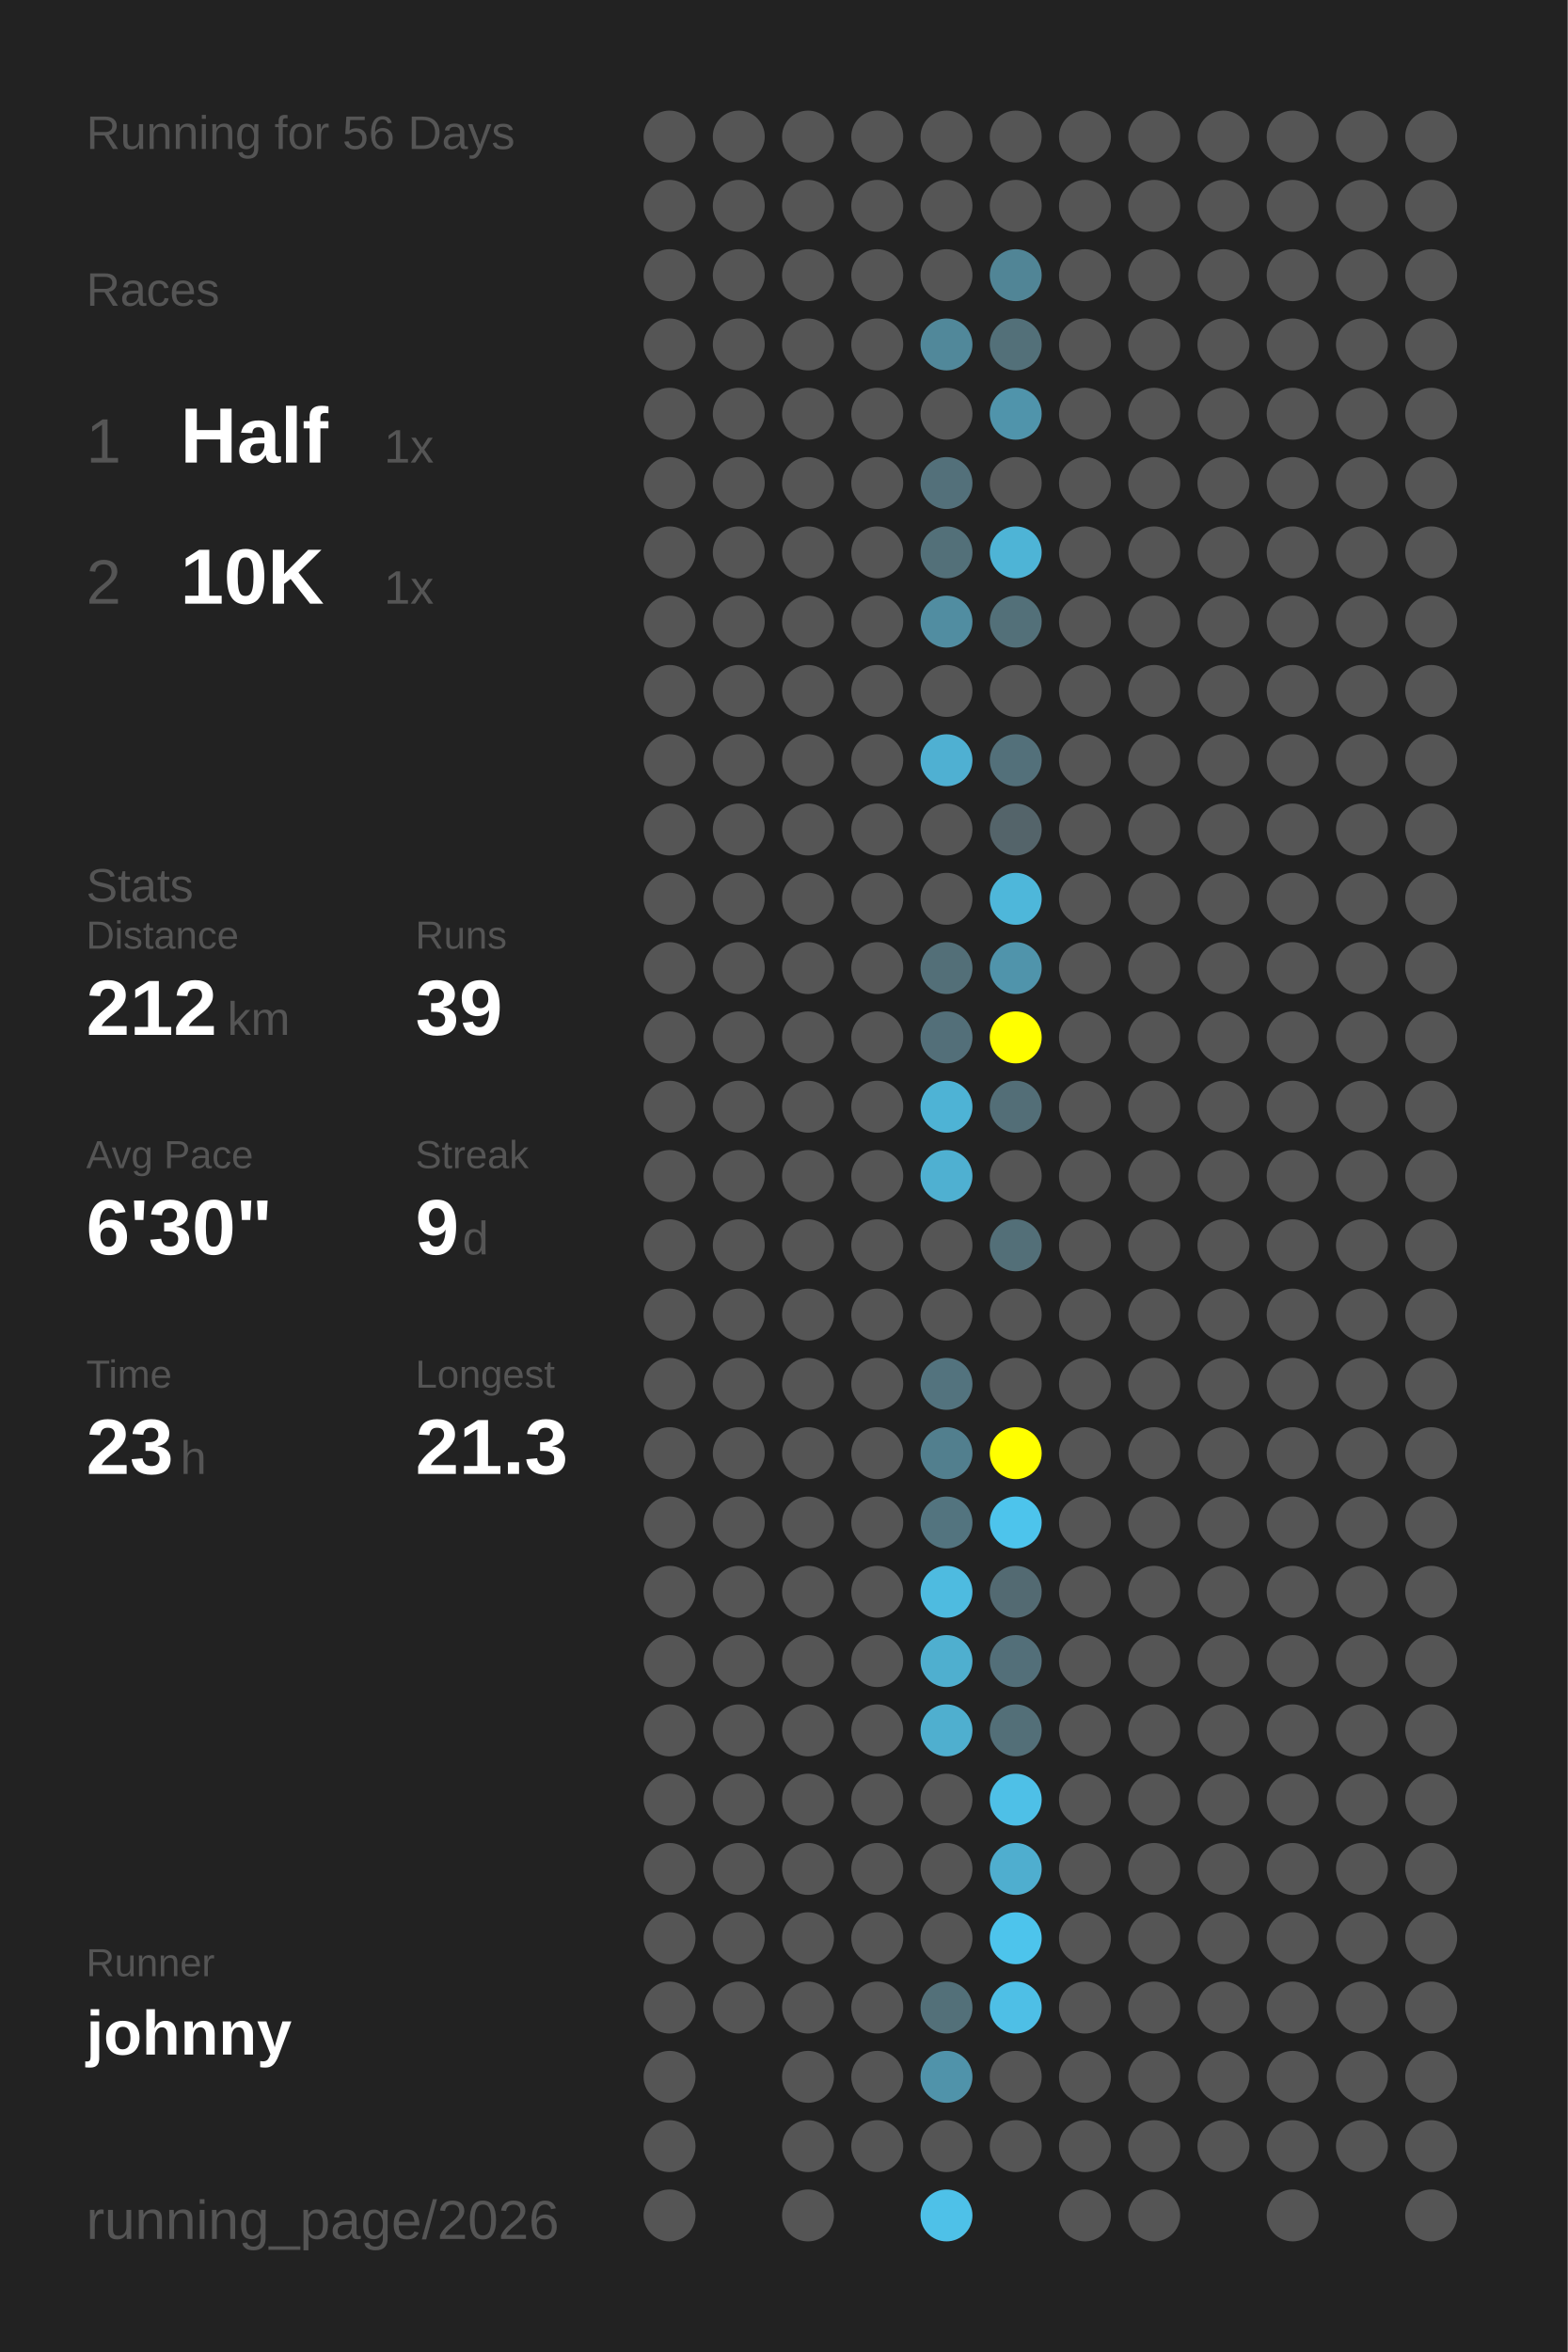
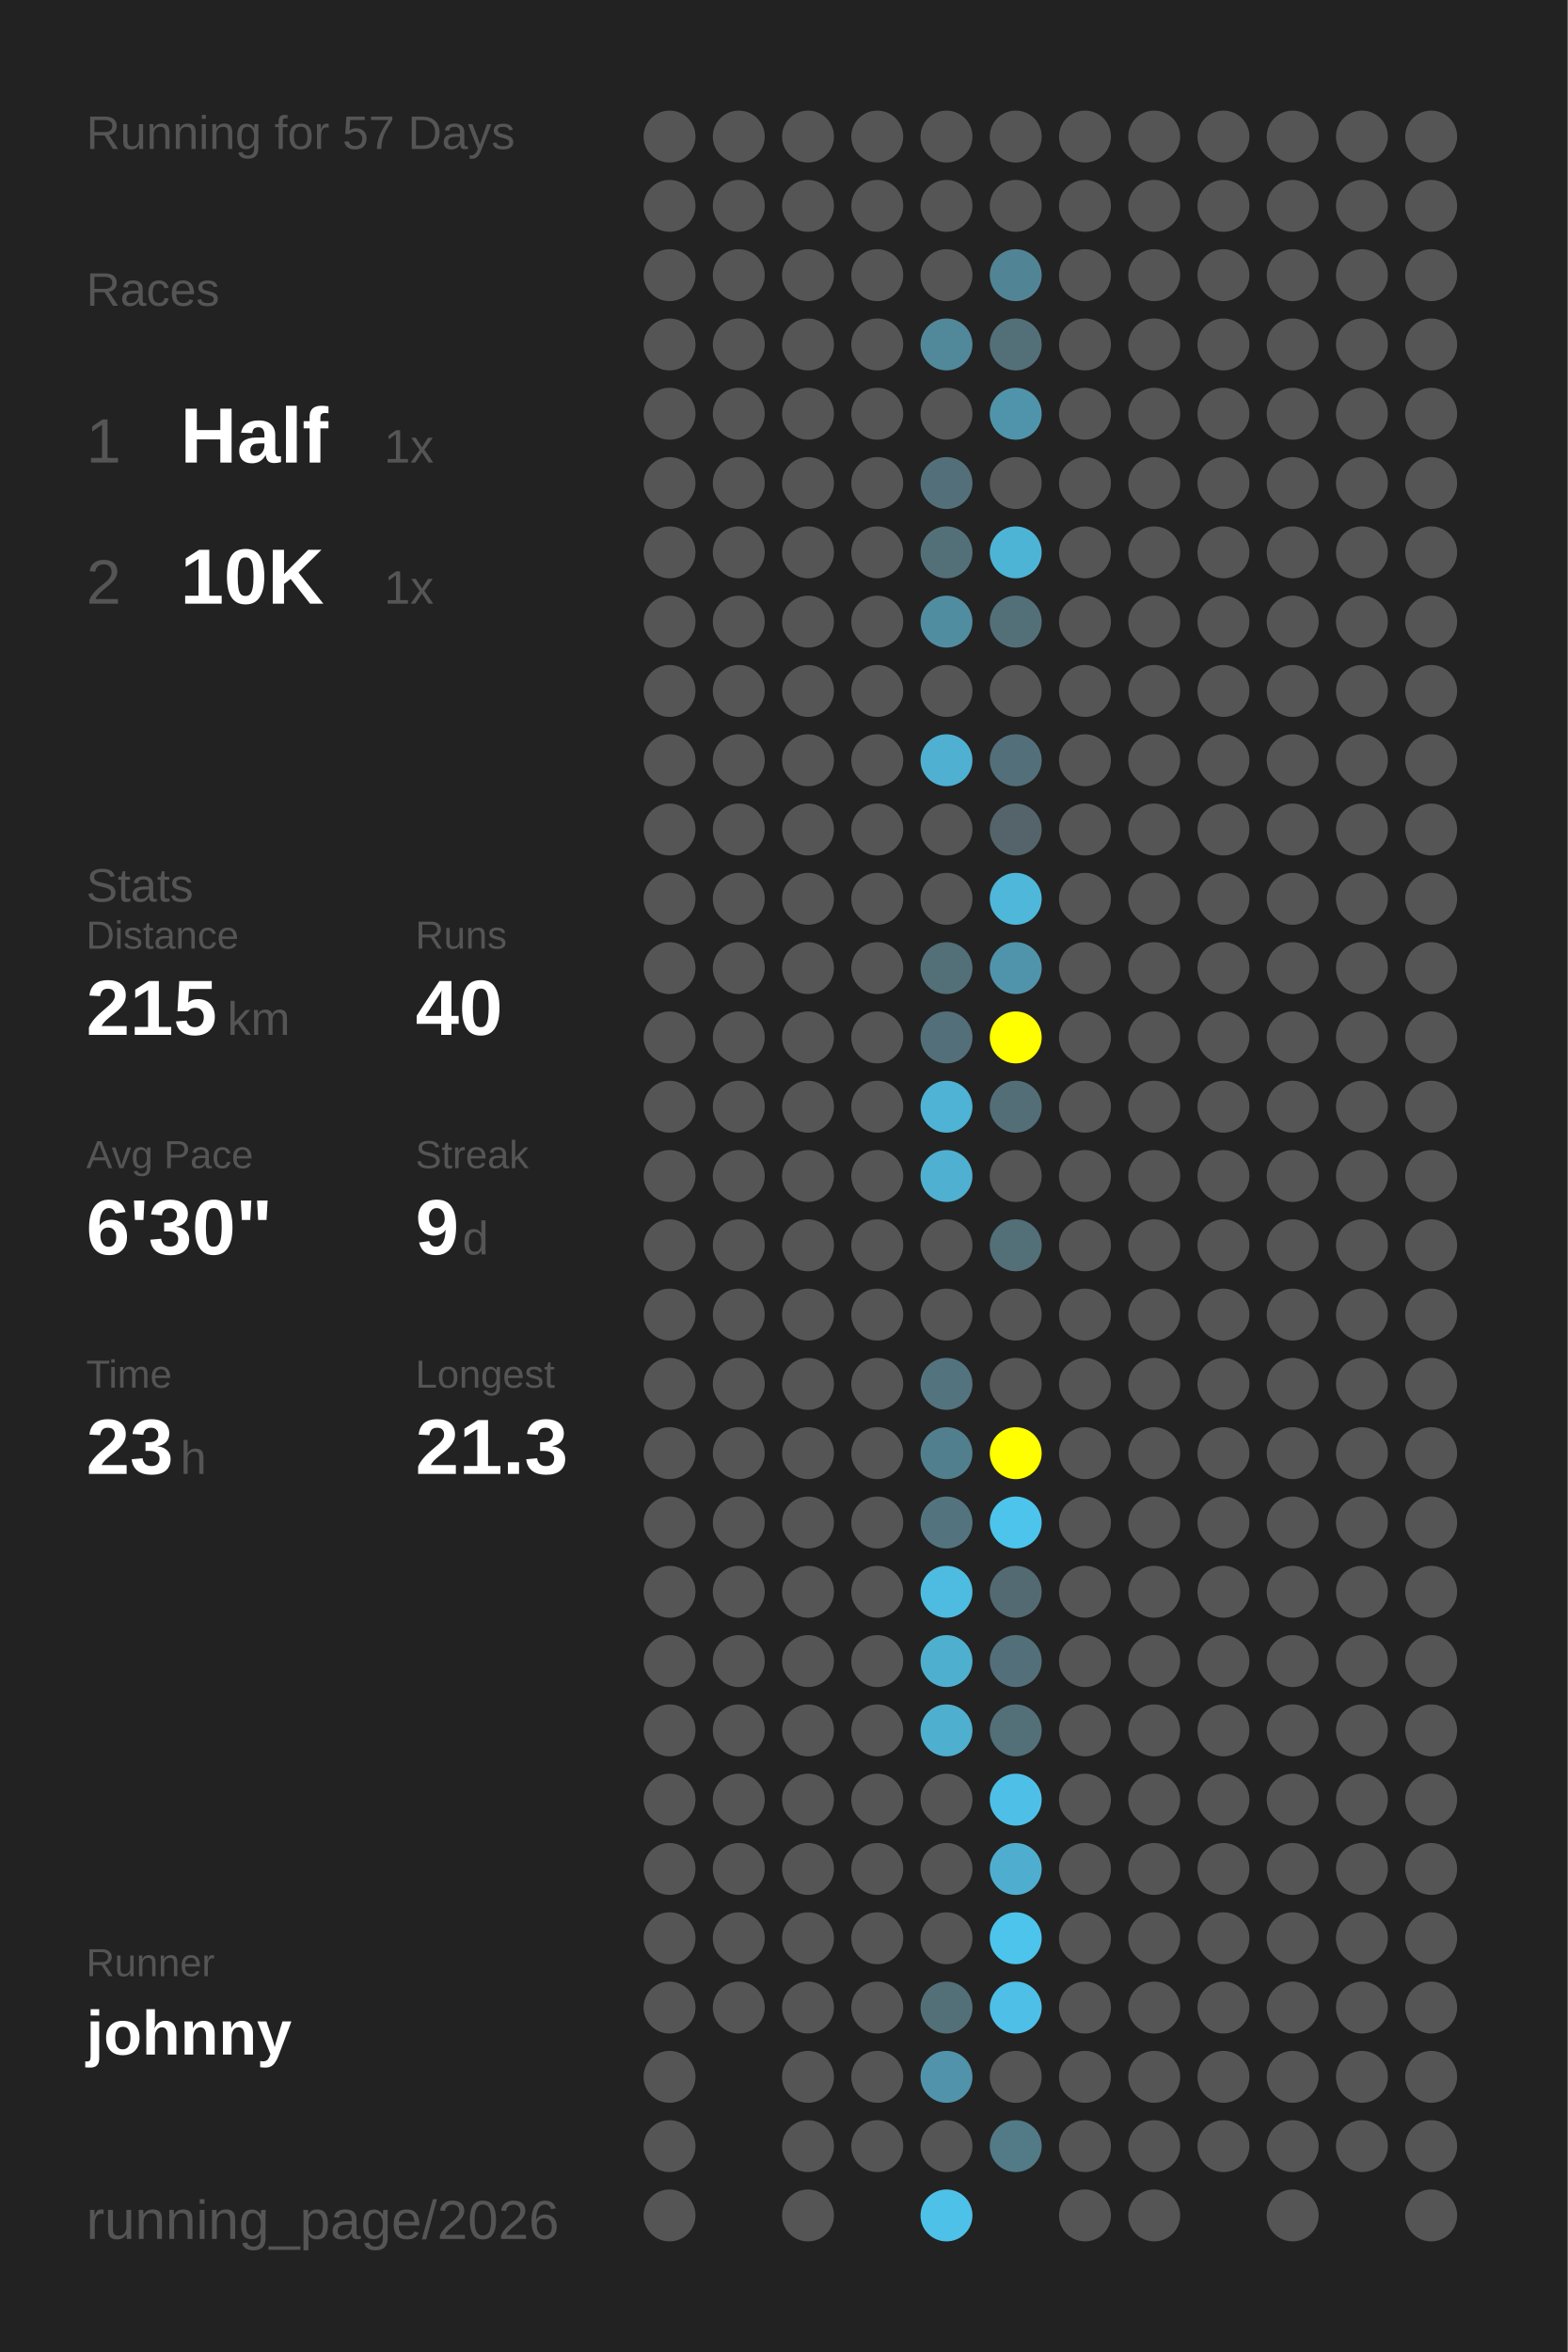
<svg xmlns="http://www.w3.org/2000/svg" baseProfile="full" height="300mm" version="1.1" viewBox="0,0,200,300" width="200mm">
  <defs />
  <rect fill="#222222" height="300" width="200" x="0" y="0" />
-   <text fill="#555555" style="font-size:6px; font-family:Arial;" x="11" y="19">Running for 56 Days</text>
+   <text fill="#555555" style="font-size:6px; font-family:Arial;" x="11" y="19">Running for 57 Days</text>
  <text fill="#555555" style="font-size:6px; font-family:Arial;" x="11" y="39">Races</text>
  <text fill="#555555" style="font-size:8px; font-family:Arial;" x="11" y="59">1</text>
  <text fill="#FFFFFF" style="font-size:10px; font-family:Arial; font-weight:bold;" x="23" y="59">Half</text>
  <text fill="#555555" style="font-size:6px; font-family:Arial;" x="49" y="59">1x</text>
  <text fill="#555555" style="font-size:8px; font-family:Arial;" x="11" y="77">2</text>
  <text fill="#FFFFFF" style="font-size:10px; font-family:Arial; font-weight:bold;" x="23" y="77">10K</text>
  <text fill="#555555" style="font-size:6px; font-family:Arial;" x="49" y="77">1x</text>
  <text fill="#555555" style="font-size:6px; font-family:Arial;" x="11" y="115">Stats</text>
  <text fill="#555555" style="font-size:5px; font-family:Arial;" x="11" y="121">Distance</text>
-   <text fill="#FFFFFF" style="font-size:10px; font-family:Arial; font-weight:bold;" x="11" y="132">212</text>
+   <text fill="#FFFFFF" style="font-size:10px; font-family:Arial; font-weight:bold;" x="11" y="132">215</text>
  <text fill="#555555" style="font-size:6px; font-family:Arial;" x="29" y="132">km</text>
  <text fill="#555555" style="font-size:5px; font-family:Arial;" x="53" y="121">Runs</text>
-   <text fill="#FFFFFF" style="font-size:10px; font-family:Arial; font-weight:bold;" x="53" y="132">39</text>
+   <text fill="#FFFFFF" style="font-size:10px; font-family:Arial; font-weight:bold;" x="53" y="132">40</text>
  <text fill="#555555" style="font-size:5px; font-family:Arial;" x="11" y="149">Avg Pace</text>
  <text fill="#FFFFFF" style="font-size:10px; font-family:Arial; font-weight:bold;" x="11" y="160">6'30"</text>
  <text fill="#555555" style="font-size:5px; font-family:Arial;" x="53" y="149">Streak</text>
  <text fill="#FFFFFF" style="font-size:10px; font-family:Arial; font-weight:bold;" x="53" y="160">9</text>
  <text fill="#555555" style="font-size:6px; font-family:Arial;" x="59" y="160">d</text>
  <text fill="#555555" style="font-size:5px; font-family:Arial;" x="11" y="177">Time</text>
  <text fill="#FFFFFF" style="font-size:10px; font-family:Arial; font-weight:bold;" x="11" y="188">23</text>
  <text fill="#555555" style="font-size:6px; font-family:Arial;" x="23" y="188">h</text>
  <text fill="#555555" style="font-size:5px; font-family:Arial;" x="53" y="177">Longest</text>
  <text fill="#FFFFFF" style="font-size:10px; font-family:Arial; font-weight:bold;" x="53" y="188">21.3</text>
  <text fill="#555555" style="font-size:5px; font-family:Arial;" x="11" y="252.065">Runner</text>
  <text fill="#FFFFFF" style="font-size:8px; font-family:Arial; font-weight:bold;" x="11" y="262.065">johnny</text>
  <text fill="#555555" style="font-size:7px; font-family:Arial;" x="11" y="285.581">running_page/2026</text>
  <circle cx="85.417" cy="17.419" fill="#555555" r="3.312" />
  <circle cx="85.417" cy="26.258" fill="#555555" r="3.312" />
  <circle cx="85.417" cy="35.097" fill="#555555" r="3.312" />
  <circle cx="85.417" cy="43.935" fill="#555555" r="3.312" />
  <circle cx="85.417" cy="52.774" fill="#555555" r="3.312" />
  <circle cx="85.417" cy="61.613" fill="#555555" r="3.312" />
  <circle cx="85.417" cy="70.452" fill="#555555" r="3.312" />
  <circle cx="85.417" cy="79.29" fill="#555555" r="3.312" />
  <circle cx="85.417" cy="88.129" fill="#555555" r="3.312" />
  <circle cx="85.417" cy="96.968" fill="#555555" r="3.312" />
  <circle cx="85.417" cy="105.806" fill="#555555" r="3.312" />
  <circle cx="85.417" cy="114.645" fill="#555555" r="3.312" />
  <circle cx="85.417" cy="123.484" fill="#555555" r="3.312" />
  <circle cx="85.417" cy="132.323" fill="#555555" r="3.312" />
  <circle cx="85.417" cy="141.161" fill="#555555" r="3.312" />
  <circle cx="85.417" cy="150" fill="#555555" r="3.312" />
  <circle cx="85.417" cy="158.839" fill="#555555" r="3.312" />
  <circle cx="85.417" cy="167.677" fill="#555555" r="3.312" />
  <circle cx="85.417" cy="176.516" fill="#555555" r="3.312" />
  <circle cx="85.417" cy="185.355" fill="#555555" r="3.312" />
  <circle cx="85.417" cy="194.194" fill="#555555" r="3.312" />
  <circle cx="85.417" cy="203.032" fill="#555555" r="3.312" />
  <circle cx="85.417" cy="211.871" fill="#555555" r="3.312" />
  <circle cx="85.417" cy="220.71" fill="#555555" r="3.312" />
  <circle cx="85.417" cy="229.548" fill="#555555" r="3.312" />
  <circle cx="85.417" cy="238.387" fill="#555555" r="3.312" />
  <circle cx="85.417" cy="247.226" fill="#555555" r="3.312" />
  <circle cx="85.417" cy="256.065" fill="#555555" r="3.312" />
  <circle cx="85.417" cy="264.903" fill="#555555" r="3.312" />
  <circle cx="85.417" cy="273.742" fill="#555555" r="3.312" />
  <circle cx="85.417" cy="282.581" fill="#555555" r="3.312" />
  <circle cx="94.25" cy="17.419" fill="#555555" r="3.312" />
  <circle cx="94.25" cy="26.258" fill="#555555" r="3.312" />
  <circle cx="94.25" cy="35.097" fill="#555555" r="3.312" />
  <circle cx="94.25" cy="43.935" fill="#555555" r="3.312" />
  <circle cx="94.25" cy="52.774" fill="#555555" r="3.312" />
  <circle cx="94.25" cy="61.613" fill="#555555" r="3.312" />
  <circle cx="94.25" cy="70.452" fill="#555555" r="3.312" />
  <circle cx="94.25" cy="79.29" fill="#555555" r="3.312" />
  <circle cx="94.25" cy="88.129" fill="#555555" r="3.312" />
  <circle cx="94.25" cy="96.968" fill="#555555" r="3.312" />
  <circle cx="94.25" cy="105.806" fill="#555555" r="3.312" />
  <circle cx="94.25" cy="114.645" fill="#555555" r="3.312" />
  <circle cx="94.25" cy="123.484" fill="#555555" r="3.312" />
  <circle cx="94.25" cy="132.323" fill="#555555" r="3.312" />
  <circle cx="94.25" cy="141.161" fill="#555555" r="3.312" />
  <circle cx="94.25" cy="150" fill="#555555" r="3.312" />
  <circle cx="94.25" cy="158.839" fill="#555555" r="3.312" />
  <circle cx="94.25" cy="167.677" fill="#555555" r="3.312" />
  <circle cx="94.25" cy="176.516" fill="#555555" r="3.312" />
  <circle cx="94.25" cy="185.355" fill="#555555" r="3.312" />
  <circle cx="94.25" cy="194.194" fill="#555555" r="3.312" />
  <circle cx="94.25" cy="203.032" fill="#555555" r="3.312" />
  <circle cx="94.25" cy="211.871" fill="#555555" r="3.312" />
  <circle cx="94.25" cy="220.71" fill="#555555" r="3.312" />
  <circle cx="94.25" cy="229.548" fill="#555555" r="3.312" />
  <circle cx="94.25" cy="238.387" fill="#555555" r="3.312" />
  <circle cx="94.25" cy="247.226" fill="#555555" r="3.312" />
  <circle cx="94.25" cy="256.065" fill="#555555" r="3.312" />
  <circle cx="103.083" cy="17.419" fill="#555555" r="3.312" />
  <circle cx="103.083" cy="26.258" fill="#555555" r="3.312" />
  <circle cx="103.083" cy="35.097" fill="#555555" r="3.312" />
  <circle cx="103.083" cy="43.935" fill="#555555" r="3.312" />
  <circle cx="103.083" cy="52.774" fill="#555555" r="3.312" />
  <circle cx="103.083" cy="61.613" fill="#555555" r="3.312" />
  <circle cx="103.083" cy="70.452" fill="#555555" r="3.312" />
  <circle cx="103.083" cy="79.29" fill="#555555" r="3.312" />
  <circle cx="103.083" cy="88.129" fill="#555555" r="3.312" />
  <circle cx="103.083" cy="96.968" fill="#555555" r="3.312" />
  <circle cx="103.083" cy="105.806" fill="#555555" r="3.312" />
  <circle cx="103.083" cy="114.645" fill="#555555" r="3.312" />
  <circle cx="103.083" cy="123.484" fill="#555555" r="3.312" />
  <circle cx="103.083" cy="132.323" fill="#555555" r="3.312" />
  <circle cx="103.083" cy="141.161" fill="#555555" r="3.312" />
  <circle cx="103.083" cy="150" fill="#555555" r="3.312" />
  <circle cx="103.083" cy="158.839" fill="#555555" r="3.312" />
  <circle cx="103.083" cy="167.677" fill="#555555" r="3.312" />
  <circle cx="103.083" cy="176.516" fill="#555555" r="3.312" />
  <circle cx="103.083" cy="185.355" fill="#555555" r="3.312" />
  <circle cx="103.083" cy="194.194" fill="#555555" r="3.312" />
  <circle cx="103.083" cy="203.032" fill="#555555" r="3.312" />
  <circle cx="103.083" cy="211.871" fill="#555555" r="3.312" />
  <circle cx="103.083" cy="220.71" fill="#555555" r="3.312" />
  <circle cx="103.083" cy="229.548" fill="#555555" r="3.312" />
  <circle cx="103.083" cy="238.387" fill="#555555" r="3.312" />
  <circle cx="103.083" cy="247.226" fill="#555555" r="3.312" />
  <circle cx="103.083" cy="256.065" fill="#555555" r="3.312" />
  <circle cx="103.083" cy="264.903" fill="#555555" r="3.312" />
  <circle cx="103.083" cy="273.742" fill="#555555" r="3.312" />
  <circle cx="103.083" cy="282.581" fill="#555555" r="3.312" />
  <circle cx="111.917" cy="17.419" fill="#555555" r="3.312" />
  <circle cx="111.917" cy="26.258" fill="#555555" r="3.312" />
  <circle cx="111.917" cy="35.097" fill="#555555" r="3.312" />
  <circle cx="111.917" cy="43.935" fill="#555555" r="3.312" />
  <circle cx="111.917" cy="52.774" fill="#555555" r="3.312" />
  <circle cx="111.917" cy="61.613" fill="#555555" r="3.312" />
  <circle cx="111.917" cy="70.452" fill="#555555" r="3.312" />
  <circle cx="111.917" cy="79.29" fill="#555555" r="3.312" />
  <circle cx="111.917" cy="88.129" fill="#555555" r="3.312" />
  <circle cx="111.917" cy="96.968" fill="#555555" r="3.312" />
  <circle cx="111.917" cy="105.806" fill="#555555" r="3.312" />
  <circle cx="111.917" cy="114.645" fill="#555555" r="3.312" />
  <circle cx="111.917" cy="123.484" fill="#555555" r="3.312" />
  <circle cx="111.917" cy="132.323" fill="#555555" r="3.312" />
  <circle cx="111.917" cy="141.161" fill="#555555" r="3.312" />
  <circle cx="111.917" cy="150" fill="#555555" r="3.312" />
  <circle cx="111.917" cy="158.839" fill="#555555" r="3.312" />
  <circle cx="111.917" cy="167.677" fill="#555555" r="3.312" />
  <circle cx="111.917" cy="176.516" fill="#555555" r="3.312" />
  <circle cx="111.917" cy="185.355" fill="#555555" r="3.312" />
  <circle cx="111.917" cy="194.194" fill="#555555" r="3.312" />
  <circle cx="111.917" cy="203.032" fill="#555555" r="3.312" />
  <circle cx="111.917" cy="211.871" fill="#555555" r="3.312" />
  <circle cx="111.917" cy="220.71" fill="#555555" r="3.312" />
  <circle cx="111.917" cy="229.548" fill="#555555" r="3.312" />
  <circle cx="111.917" cy="238.387" fill="#555555" r="3.312" />
  <circle cx="111.917" cy="247.226" fill="#555555" r="3.312" />
  <circle cx="111.917" cy="256.065" fill="#555555" r="3.312" />
  <circle cx="111.917" cy="264.903" fill="#555555" r="3.312" />
  <circle cx="111.917" cy="273.742" fill="#555555" r="3.312" />
  <circle cx="120.75" cy="17.419" fill="#555555" r="3.312" />
  <circle cx="120.75" cy="26.258" fill="#555555" r="3.312" />
  <circle cx="120.75" cy="35.097" fill="#555555" r="3.312" />
  <circle cx="120.75" cy="43.935" fill="#51889a" r="3.312" />
  <circle cx="120.75" cy="52.774" fill="#555555" r="3.312" />
  <circle cx="120.75" cy="61.613" fill="#53707a" r="3.312" />
  <circle cx="120.75" cy="70.452" fill="#537079" r="3.312" />
  <circle cx="120.75" cy="79.29" fill="#518da1" r="3.312" />
  <circle cx="120.75" cy="88.129" fill="#555555" r="3.312" />
  <circle cx="120.75" cy="96.968" fill="#4fb0d2" r="3.312" />
  <circle cx="120.75" cy="105.806" fill="#555555" r="3.312" />
  <circle cx="120.75" cy="114.645" fill="#555555" r="3.312" />
  <circle cx="120.75" cy="123.484" fill="#536f78" r="3.312" />
  <circle cx="120.75" cy="132.323" fill="#536f79" r="3.312" />
  <circle cx="120.75" cy="141.161" fill="#4eb3d5" r="3.312" />
  <circle cx="120.75" cy="150" fill="#4fb0d1" r="3.312" />
  <circle cx="120.75" cy="158.839" fill="#555555" r="3.312" />
  <circle cx="120.75" cy="167.677" fill="#555555" r="3.312" />
  <circle cx="120.75" cy="176.516" fill="#53737e" r="3.312" />
  <circle cx="120.75" cy="185.355" fill="#527f8e" r="3.312" />
  <circle cx="120.75" cy="194.194" fill="#53747f" r="3.312" />
  <circle cx="120.75" cy="203.032" fill="#4ebbe0" r="3.312" />
  <circle cx="120.75" cy="211.871" fill="#4fafcf" r="3.312" />
  <circle cx="120.75" cy="220.71" fill="#4fafcf" r="3.312" />
  <circle cx="120.75" cy="229.548" fill="#555555" r="3.312" />
  <circle cx="120.75" cy="238.387" fill="#555555" r="3.312" />
  <circle cx="120.75" cy="247.226" fill="#555555" r="3.312" />
  <circle cx="120.75" cy="256.065" fill="#537079" r="3.312" />
  <circle cx="120.75" cy="264.903" fill="#5093aa" r="3.312" />
  <circle cx="120.75" cy="273.742" fill="#555555" r="3.312" />
  <circle cx="120.75" cy="282.581" fill="#4ec1e8" r="3.312" />
  <circle cx="129.583" cy="17.419" fill="#555555" r="3.312" />
  <circle cx="129.583" cy="26.258" fill="#555555" r="3.312" />
  <circle cx="129.583" cy="35.097" fill="#518596" r="3.312" />
  <circle cx="129.583" cy="43.935" fill="#537079" r="3.312" />
  <circle cx="129.583" cy="52.774" fill="#5094ab" r="3.312" />
  <circle cx="129.583" cy="61.613" fill="#555555" r="3.312" />
  <circle cx="129.583" cy="70.452" fill="#4eb4d6" r="3.312" />
  <circle cx="129.583" cy="79.29" fill="#537079" r="3.312" />
  <circle cx="129.583" cy="88.129" fill="#555555" r="3.312" />
  <circle cx="129.583" cy="96.968" fill="#53707a" r="3.312" />
  <circle cx="129.583" cy="105.806" fill="#54646a" r="3.312" />
  <circle cx="129.583" cy="114.645" fill="#4eb7da" r="3.312" />
  <circle cx="129.583" cy="123.484" fill="#5094ab" r="3.312" />
  <circle cx="129.583" cy="132.323" fill="#FFFF00" r="3.312" />
  <circle cx="129.583" cy="141.161" fill="#536e77" r="3.312" />
  <circle cx="129.583" cy="150" fill="#555555" r="3.312" />
  <circle cx="129.583" cy="158.839" fill="#536f78" r="3.312" />
  <circle cx="129.583" cy="167.677" fill="#555555" r="3.312" />
  <circle cx="129.583" cy="176.516" fill="#555555" r="3.312" />
  <circle cx="129.583" cy="185.355" fill="#FFFF00" r="3.312" />
  <circle cx="129.583" cy="194.194" fill="#4dc4ec" r="3.312" />
  <circle cx="129.583" cy="203.032" fill="#536a72" r="3.312" />
  <circle cx="129.583" cy="211.871" fill="#536f79" r="3.312" />
  <circle cx="129.583" cy="220.71" fill="#536f78" r="3.312" />
  <circle cx="129.583" cy="229.548" fill="#4ec0e7" r="3.312" />
  <circle cx="129.583" cy="238.387" fill="#4faecf" r="3.312" />
  <circle cx="129.583" cy="247.226" fill="#4dc4ec" r="3.312" />
  <circle cx="129.583" cy="256.065" fill="#4ebfe6" r="3.312" />
  <circle cx="129.583" cy="264.903" fill="#555555" r="3.312" />
-   <circle cx="129.583" cy="273.742" fill="#555555" r="3.312" />
+   <circle cx="129.583" cy="273.742" fill="#527a87" r="3.312" />
  <circle cx="138.417" cy="17.419" fill="#555555" r="3.312" />
  <circle cx="138.417" cy="26.258" fill="#555555" r="3.312" />
  <circle cx="138.417" cy="35.097" fill="#555555" r="3.312" />
  <circle cx="138.417" cy="43.935" fill="#555555" r="3.312" />
  <circle cx="138.417" cy="52.774" fill="#555555" r="3.312" />
  <circle cx="138.417" cy="61.613" fill="#555555" r="3.312" />
  <circle cx="138.417" cy="70.452" fill="#555555" r="3.312" />
  <circle cx="138.417" cy="79.29" fill="#555555" r="3.312" />
  <circle cx="138.417" cy="88.129" fill="#555555" r="3.312" />
  <circle cx="138.417" cy="96.968" fill="#555555" r="3.312" />
  <circle cx="138.417" cy="105.806" fill="#555555" r="3.312" />
  <circle cx="138.417" cy="114.645" fill="#555555" r="3.312" />
  <circle cx="138.417" cy="123.484" fill="#555555" r="3.312" />
  <circle cx="138.417" cy="132.323" fill="#555555" r="3.312" />
  <circle cx="138.417" cy="141.161" fill="#555555" r="3.312" />
  <circle cx="138.417" cy="150" fill="#555555" r="3.312" />
  <circle cx="138.417" cy="158.839" fill="#555555" r="3.312" />
  <circle cx="138.417" cy="167.677" fill="#555555" r="3.312" />
  <circle cx="138.417" cy="176.516" fill="#555555" r="3.312" />
  <circle cx="138.417" cy="185.355" fill="#555555" r="3.312" />
  <circle cx="138.417" cy="194.194" fill="#555555" r="3.312" />
  <circle cx="138.417" cy="203.032" fill="#555555" r="3.312" />
  <circle cx="138.417" cy="211.871" fill="#555555" r="3.312" />
  <circle cx="138.417" cy="220.71" fill="#555555" r="3.312" />
  <circle cx="138.417" cy="229.548" fill="#555555" r="3.312" />
  <circle cx="138.417" cy="238.387" fill="#555555" r="3.312" />
  <circle cx="138.417" cy="247.226" fill="#555555" r="3.312" />
  <circle cx="138.417" cy="256.065" fill="#555555" r="3.312" />
  <circle cx="138.417" cy="264.903" fill="#555555" r="3.312" />
  <circle cx="138.417" cy="273.742" fill="#555555" r="3.312" />
  <circle cx="138.417" cy="282.581" fill="#555555" r="3.312" />
  <circle cx="147.25" cy="17.419" fill="#555555" r="3.312" />
  <circle cx="147.25" cy="26.258" fill="#555555" r="3.312" />
  <circle cx="147.25" cy="35.097" fill="#555555" r="3.312" />
  <circle cx="147.25" cy="43.935" fill="#555555" r="3.312" />
  <circle cx="147.25" cy="52.774" fill="#555555" r="3.312" />
  <circle cx="147.25" cy="61.613" fill="#555555" r="3.312" />
  <circle cx="147.25" cy="70.452" fill="#555555" r="3.312" />
  <circle cx="147.25" cy="79.29" fill="#555555" r="3.312" />
  <circle cx="147.25" cy="88.129" fill="#555555" r="3.312" />
  <circle cx="147.25" cy="96.968" fill="#555555" r="3.312" />
  <circle cx="147.25" cy="105.806" fill="#555555" r="3.312" />
  <circle cx="147.25" cy="114.645" fill="#555555" r="3.312" />
  <circle cx="147.25" cy="123.484" fill="#555555" r="3.312" />
  <circle cx="147.25" cy="132.323" fill="#555555" r="3.312" />
  <circle cx="147.25" cy="141.161" fill="#555555" r="3.312" />
  <circle cx="147.25" cy="150" fill="#555555" r="3.312" />
  <circle cx="147.25" cy="158.839" fill="#555555" r="3.312" />
  <circle cx="147.25" cy="167.677" fill="#555555" r="3.312" />
  <circle cx="147.25" cy="176.516" fill="#555555" r="3.312" />
  <circle cx="147.25" cy="185.355" fill="#555555" r="3.312" />
  <circle cx="147.25" cy="194.194" fill="#555555" r="3.312" />
  <circle cx="147.25" cy="203.032" fill="#555555" r="3.312" />
  <circle cx="147.25" cy="211.871" fill="#555555" r="3.312" />
  <circle cx="147.25" cy="220.71" fill="#555555" r="3.312" />
  <circle cx="147.25" cy="229.548" fill="#555555" r="3.312" />
  <circle cx="147.25" cy="238.387" fill="#555555" r="3.312" />
  <circle cx="147.25" cy="247.226" fill="#555555" r="3.312" />
  <circle cx="147.25" cy="256.065" fill="#555555" r="3.312" />
  <circle cx="147.25" cy="264.903" fill="#555555" r="3.312" />
  <circle cx="147.25" cy="273.742" fill="#555555" r="3.312" />
  <circle cx="147.25" cy="282.581" fill="#555555" r="3.312" />
  <circle cx="156.083" cy="17.419" fill="#555555" r="3.312" />
  <circle cx="156.083" cy="26.258" fill="#555555" r="3.312" />
  <circle cx="156.083" cy="35.097" fill="#555555" r="3.312" />
  <circle cx="156.083" cy="43.935" fill="#555555" r="3.312" />
  <circle cx="156.083" cy="52.774" fill="#555555" r="3.312" />
  <circle cx="156.083" cy="61.613" fill="#555555" r="3.312" />
  <circle cx="156.083" cy="70.452" fill="#555555" r="3.312" />
  <circle cx="156.083" cy="79.29" fill="#555555" r="3.312" />
  <circle cx="156.083" cy="88.129" fill="#555555" r="3.312" />
  <circle cx="156.083" cy="96.968" fill="#555555" r="3.312" />
  <circle cx="156.083" cy="105.806" fill="#555555" r="3.312" />
  <circle cx="156.083" cy="114.645" fill="#555555" r="3.312" />
  <circle cx="156.083" cy="123.484" fill="#555555" r="3.312" />
  <circle cx="156.083" cy="132.323" fill="#555555" r="3.312" />
  <circle cx="156.083" cy="141.161" fill="#555555" r="3.312" />
  <circle cx="156.083" cy="150" fill="#555555" r="3.312" />
  <circle cx="156.083" cy="158.839" fill="#555555" r="3.312" />
  <circle cx="156.083" cy="167.677" fill="#555555" r="3.312" />
  <circle cx="156.083" cy="176.516" fill="#555555" r="3.312" />
  <circle cx="156.083" cy="185.355" fill="#555555" r="3.312" />
  <circle cx="156.083" cy="194.194" fill="#555555" r="3.312" />
  <circle cx="156.083" cy="203.032" fill="#555555" r="3.312" />
  <circle cx="156.083" cy="211.871" fill="#555555" r="3.312" />
  <circle cx="156.083" cy="220.71" fill="#555555" r="3.312" />
  <circle cx="156.083" cy="229.548" fill="#555555" r="3.312" />
  <circle cx="156.083" cy="238.387" fill="#555555" r="3.312" />
  <circle cx="156.083" cy="247.226" fill="#555555" r="3.312" />
  <circle cx="156.083" cy="256.065" fill="#555555" r="3.312" />
  <circle cx="156.083" cy="264.903" fill="#555555" r="3.312" />
  <circle cx="156.083" cy="273.742" fill="#555555" r="3.312" />
  <circle cx="164.917" cy="17.419" fill="#555555" r="3.312" />
  <circle cx="164.917" cy="26.258" fill="#555555" r="3.312" />
  <circle cx="164.917" cy="35.097" fill="#555555" r="3.312" />
  <circle cx="164.917" cy="43.935" fill="#555555" r="3.312" />
  <circle cx="164.917" cy="52.774" fill="#555555" r="3.312" />
  <circle cx="164.917" cy="61.613" fill="#555555" r="3.312" />
  <circle cx="164.917" cy="70.452" fill="#555555" r="3.312" />
  <circle cx="164.917" cy="79.29" fill="#555555" r="3.312" />
  <circle cx="164.917" cy="88.129" fill="#555555" r="3.312" />
  <circle cx="164.917" cy="96.968" fill="#555555" r="3.312" />
  <circle cx="164.917" cy="105.806" fill="#555555" r="3.312" />
  <circle cx="164.917" cy="114.645" fill="#555555" r="3.312" />
  <circle cx="164.917" cy="123.484" fill="#555555" r="3.312" />
  <circle cx="164.917" cy="132.323" fill="#555555" r="3.312" />
  <circle cx="164.917" cy="141.161" fill="#555555" r="3.312" />
  <circle cx="164.917" cy="150" fill="#555555" r="3.312" />
  <circle cx="164.917" cy="158.839" fill="#555555" r="3.312" />
  <circle cx="164.917" cy="167.677" fill="#555555" r="3.312" />
  <circle cx="164.917" cy="176.516" fill="#555555" r="3.312" />
  <circle cx="164.917" cy="185.355" fill="#555555" r="3.312" />
  <circle cx="164.917" cy="194.194" fill="#555555" r="3.312" />
  <circle cx="164.917" cy="203.032" fill="#555555" r="3.312" />
  <circle cx="164.917" cy="211.871" fill="#555555" r="3.312" />
  <circle cx="164.917" cy="220.71" fill="#555555" r="3.312" />
  <circle cx="164.917" cy="229.548" fill="#555555" r="3.312" />
  <circle cx="164.917" cy="238.387" fill="#555555" r="3.312" />
  <circle cx="164.917" cy="247.226" fill="#555555" r="3.312" />
  <circle cx="164.917" cy="256.065" fill="#555555" r="3.312" />
  <circle cx="164.917" cy="264.903" fill="#555555" r="3.312" />
  <circle cx="164.917" cy="273.742" fill="#555555" r="3.312" />
  <circle cx="164.917" cy="282.581" fill="#555555" r="3.312" />
  <circle cx="173.75" cy="17.419" fill="#555555" r="3.312" />
  <circle cx="173.75" cy="26.258" fill="#555555" r="3.312" />
  <circle cx="173.75" cy="35.097" fill="#555555" r="3.312" />
  <circle cx="173.75" cy="43.935" fill="#555555" r="3.312" />
  <circle cx="173.75" cy="52.774" fill="#555555" r="3.312" />
  <circle cx="173.75" cy="61.613" fill="#555555" r="3.312" />
  <circle cx="173.75" cy="70.452" fill="#555555" r="3.312" />
  <circle cx="173.75" cy="79.29" fill="#555555" r="3.312" />
  <circle cx="173.75" cy="88.129" fill="#555555" r="3.312" />
  <circle cx="173.75" cy="96.968" fill="#555555" r="3.312" />
  <circle cx="173.75" cy="105.806" fill="#555555" r="3.312" />
  <circle cx="173.75" cy="114.645" fill="#555555" r="3.312" />
  <circle cx="173.75" cy="123.484" fill="#555555" r="3.312" />
  <circle cx="173.75" cy="132.323" fill="#555555" r="3.312" />
  <circle cx="173.75" cy="141.161" fill="#555555" r="3.312" />
  <circle cx="173.75" cy="150" fill="#555555" r="3.312" />
  <circle cx="173.75" cy="158.839" fill="#555555" r="3.312" />
  <circle cx="173.75" cy="167.677" fill="#555555" r="3.312" />
  <circle cx="173.75" cy="176.516" fill="#555555" r="3.312" />
  <circle cx="173.75" cy="185.355" fill="#555555" r="3.312" />
  <circle cx="173.75" cy="194.194" fill="#555555" r="3.312" />
  <circle cx="173.75" cy="203.032" fill="#555555" r="3.312" />
  <circle cx="173.75" cy="211.871" fill="#555555" r="3.312" />
  <circle cx="173.75" cy="220.71" fill="#555555" r="3.312" />
  <circle cx="173.75" cy="229.548" fill="#555555" r="3.312" />
  <circle cx="173.75" cy="238.387" fill="#555555" r="3.312" />
  <circle cx="173.75" cy="247.226" fill="#555555" r="3.312" />
  <circle cx="173.75" cy="256.065" fill="#555555" r="3.312" />
  <circle cx="173.75" cy="264.903" fill="#555555" r="3.312" />
  <circle cx="173.75" cy="273.742" fill="#555555" r="3.312" />
  <circle cx="182.583" cy="17.419" fill="#555555" r="3.312" />
  <circle cx="182.583" cy="26.258" fill="#555555" r="3.312" />
  <circle cx="182.583" cy="35.097" fill="#555555" r="3.312" />
  <circle cx="182.583" cy="43.935" fill="#555555" r="3.312" />
  <circle cx="182.583" cy="52.774" fill="#555555" r="3.312" />
  <circle cx="182.583" cy="61.613" fill="#555555" r="3.312" />
  <circle cx="182.583" cy="70.452" fill="#555555" r="3.312" />
  <circle cx="182.583" cy="79.29" fill="#555555" r="3.312" />
  <circle cx="182.583" cy="88.129" fill="#555555" r="3.312" />
  <circle cx="182.583" cy="96.968" fill="#555555" r="3.312" />
  <circle cx="182.583" cy="105.806" fill="#555555" r="3.312" />
  <circle cx="182.583" cy="114.645" fill="#555555" r="3.312" />
  <circle cx="182.583" cy="123.484" fill="#555555" r="3.312" />
  <circle cx="182.583" cy="132.323" fill="#555555" r="3.312" />
  <circle cx="182.583" cy="141.161" fill="#555555" r="3.312" />
  <circle cx="182.583" cy="150" fill="#555555" r="3.312" />
  <circle cx="182.583" cy="158.839" fill="#555555" r="3.312" />
  <circle cx="182.583" cy="167.677" fill="#555555" r="3.312" />
  <circle cx="182.583" cy="176.516" fill="#555555" r="3.312" />
  <circle cx="182.583" cy="185.355" fill="#555555" r="3.312" />
  <circle cx="182.583" cy="194.194" fill="#555555" r="3.312" />
  <circle cx="182.583" cy="203.032" fill="#555555" r="3.312" />
  <circle cx="182.583" cy="211.871" fill="#555555" r="3.312" />
  <circle cx="182.583" cy="220.71" fill="#555555" r="3.312" />
  <circle cx="182.583" cy="229.548" fill="#555555" r="3.312" />
  <circle cx="182.583" cy="238.387" fill="#555555" r="3.312" />
  <circle cx="182.583" cy="247.226" fill="#555555" r="3.312" />
  <circle cx="182.583" cy="256.065" fill="#555555" r="3.312" />
  <circle cx="182.583" cy="264.903" fill="#555555" r="3.312" />
  <circle cx="182.583" cy="273.742" fill="#555555" r="3.312" />
  <circle cx="182.583" cy="282.581" fill="#555555" r="3.312" />
</svg>
